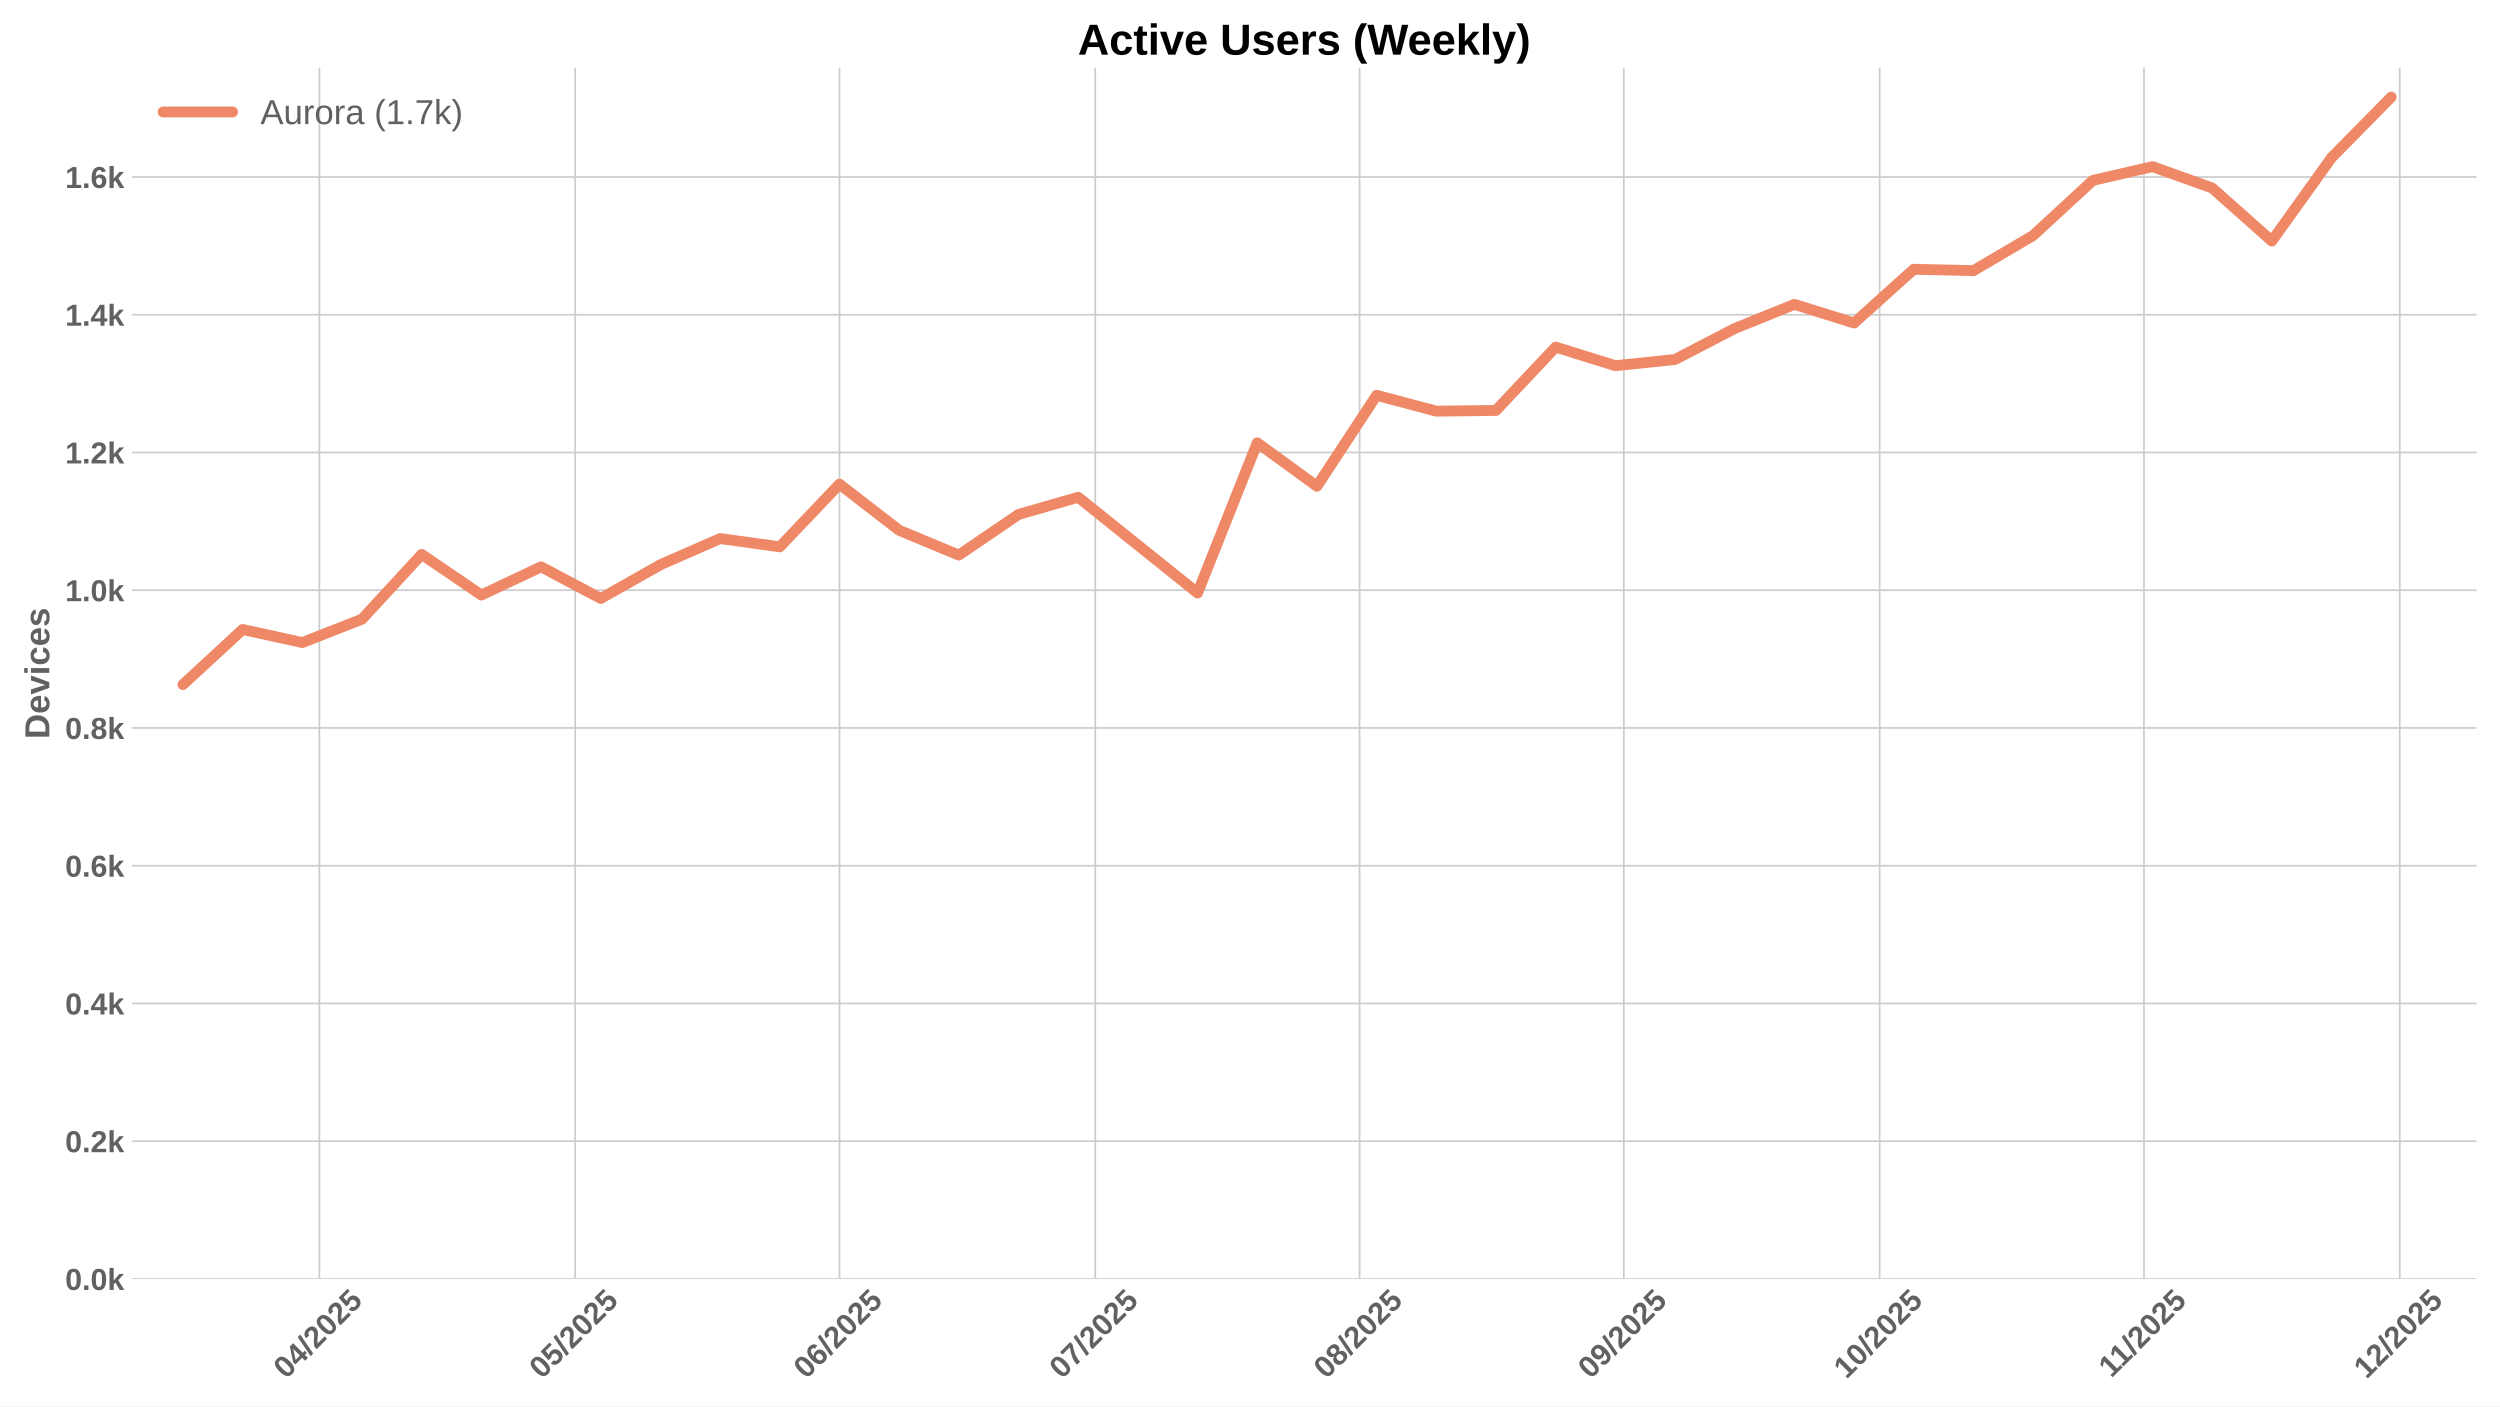
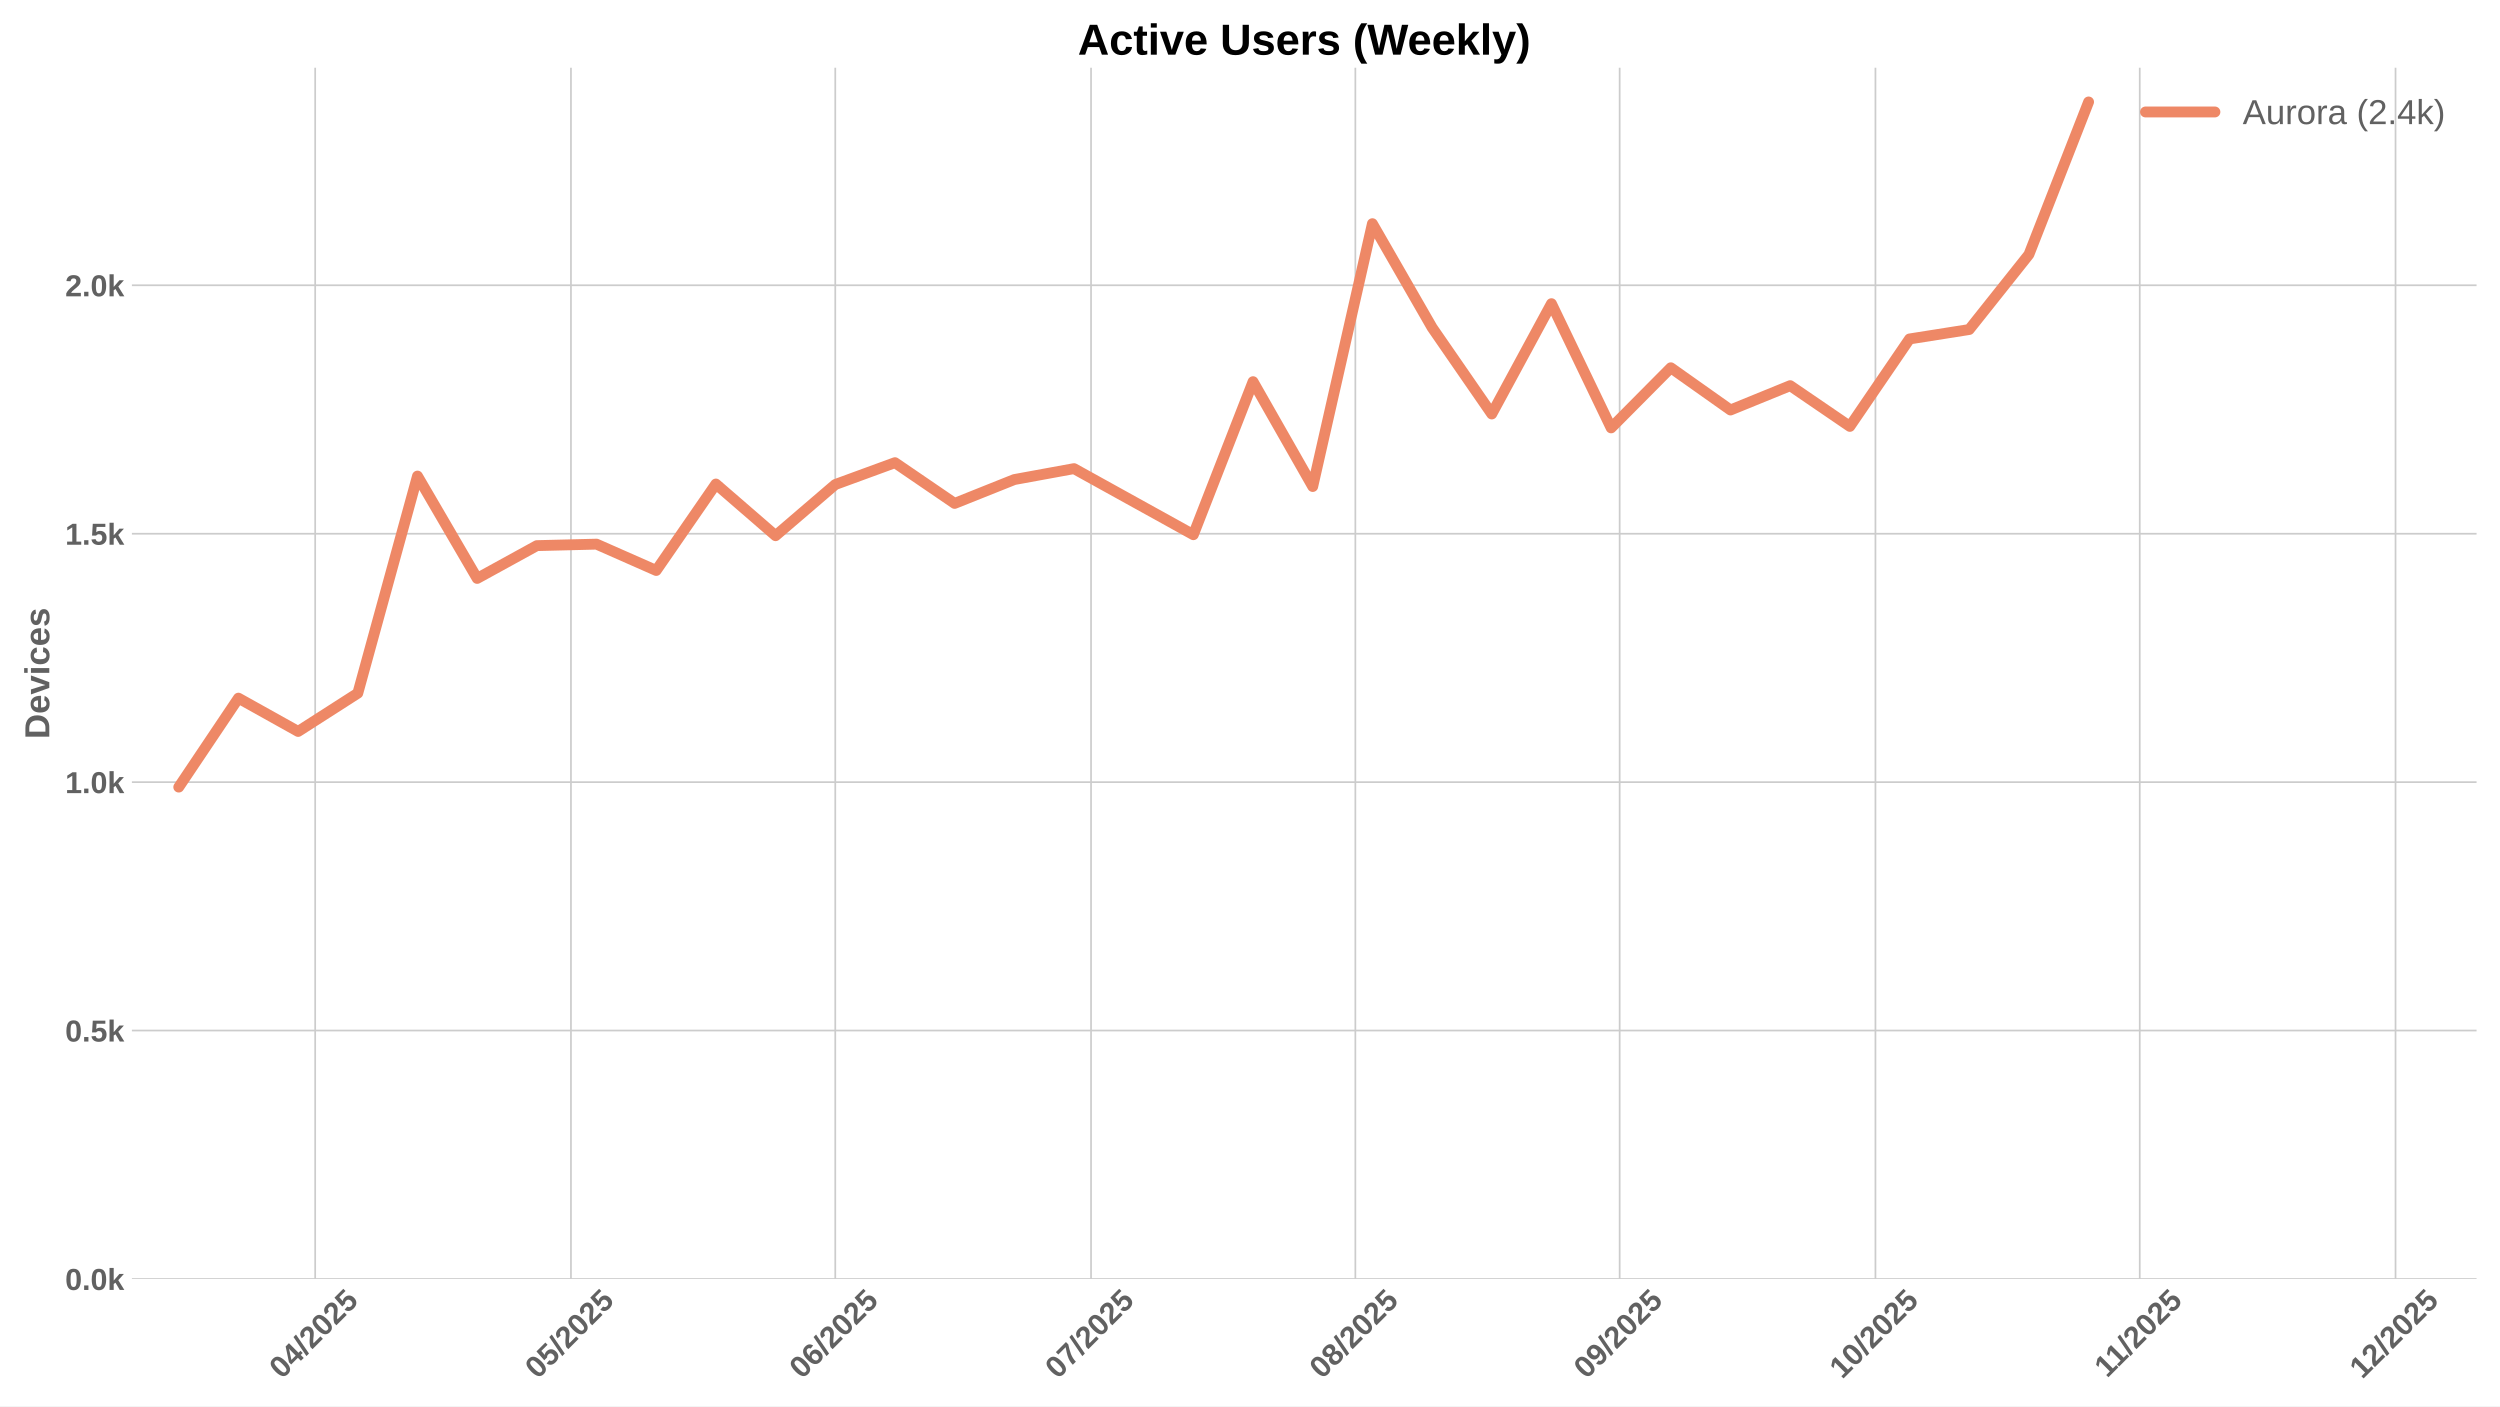
<svg xmlns="http://www.w3.org/2000/svg" xmlns:xlink="http://www.w3.org/1999/xlink" width="1152pt" height="648pt" viewBox="0 0 1152 648" version="1.1">
  <defs>
    <style type="text/css">*{stroke-linejoin: round; stroke-linecap: butt}</style>
  </defs>
  <g id="figure_1">
    <g id="patch_1">
      <path d="M 0 648  L 1152 648  L 1152 0  L 0 0  z " style="fill: #ffffff" />
    </g>
    <g id="axes_1">
      <g id="patch_2">
        <path d="M 60.78 589.343  L 1141.2 589.343  L 1141.2 31.2  L 60.78 31.2  z " style="fill: #ffffff" />
      </g>
      <g id="matplotlib.axis_1">
        <g id="xtick_1">
          <g id="line2d_1">
-             <path d="M 147.172 589.343  L 147.172 31.2  " clip-path="url(#pa07140f637)" style="fill: none; stroke: #cccccc; stroke-width: 0.8; stroke-linecap: round" />
+             <path d="M 145.232 589.343  L 145.232 31.2  " clip-path="url(#p62fad7b778)" style="fill: none; stroke: #cccccc; stroke-width: 0.8; stroke-linecap: round" />
          </g>
          <g id="line2d_2" />
          <g id="text_1">
-             <g style="fill: #616161" transform="translate(131.8412 635.7977) rotate(-45) scale(0.14 -0.14)">
+             <g style="fill: #616161" transform="translate(129.902 635.7977) rotate(-45) scale(0.14 -0.14)">
              <defs>
                <path id="LiberationSans-Bold-30" d="M 3297 2203  Q 3297 1088 2914 512  Q 2531 -63 1766 -63  Q 253 -63 253 2203  Q 253 2994 418 3494  Q 584 3994 915 4231  Q 1247 4469 1791 4469  Q 2572 4469 2934 3903  Q 3297 3338 3297 2203  z M 2416 2203  Q 2416 2813 2356 3150  Q 2297 3488 2165 3634  Q 2034 3781 1784 3781  Q 1519 3781 1383 3632  Q 1247 3484 1189 3148  Q 1131 2813 1131 2203  Q 1131 1600 1192 1261  Q 1253 922 1386 775  Q 1519 628 1772 628  Q 2022 628 2158 783  Q 2294 938 2355 1278  Q 2416 1619 2416 2203  z " transform="scale(0.015625)" />
                <path id="LiberationSans-Bold-34" d="M 2938 897  L 2938 0  L 2100 0  L 2100 897  L 97 897  L 97 1556  L 1956 4403  L 2938 4403  L 2938 1550  L 3525 1550  L 3525 897  L 2938 897  z M 2100 2991  Q 2100 3159 2111 3356  Q 2122 3553 2128 3609  Q 2047 3434 1834 3103  L 813 1550  L 2100 1550  L 2100 2991  z " transform="scale(0.015625)" />
                <path id="LiberationSans-Bold-2f" d="M 63 -128  L 972 4638  L 1716 4638  L 822 -128  L 63 -128  z " transform="scale(0.015625)" />
                <path id="LiberationSans-Bold-32" d="M 222 0  L 222 609  Q 394 988 711 1347  Q 1028 1706 1509 2097  Q 1972 2472 2158 2715  Q 2344 2959 2344 3194  Q 2344 3769 1766 3769  Q 1484 3769 1336 3617  Q 1188 3466 1144 3163  L 259 3213  Q 334 3825 717 4147  Q 1100 4469 1759 4469  Q 2472 4469 2853 4144  Q 3234 3819 3234 3231  Q 3234 2922 3112 2672  Q 2991 2422 2800 2211  Q 2609 2000 2376 1815  Q 2144 1631 1925 1456  Q 1706 1281 1526 1103  Q 1347 925 1259 722  L 3303 722  L 3303 0  L 222 0  z " transform="scale(0.015625)" />
                <path id="LiberationSans-Bold-35" d="M 3381 1466  Q 3381 766 2945 351  Q 2509 -63 1750 -63  Q 1088 -63 689 235  Q 291 534 197 1100  L 1075 1172  Q 1144 891 1319 762  Q 1494 634 1759 634  Q 2088 634 2283 843  Q 2478 1053 2478 1447  Q 2478 1794 2293 2001  Q 2109 2209 1778 2209  Q 1413 2209 1181 1925  L 325 1925  L 478 4403  L 3125 4403  L 3125 3750  L 1275 3750  L 1203 2638  Q 1522 2919 2000 2919  Q 2628 2919 3004 2528  Q 3381 2138 3381 1466  z " transform="scale(0.015625)" />
              </defs>
              <use xlink:href="#LiberationSans-Bold-30" />
              <use xlink:href="#LiberationSans-Bold-34" transform="translate(55.61523 0)" />
              <use xlink:href="#LiberationSans-Bold-2f" transform="translate(111.2305 0)" />
              <use xlink:href="#LiberationSans-Bold-32" transform="translate(139.0137 0)" />
              <use xlink:href="#LiberationSans-Bold-30" transform="translate(194.6289 0)" />
              <use xlink:href="#LiberationSans-Bold-32" transform="translate(250.2441 0)" />
              <use xlink:href="#LiberationSans-Bold-35" transform="translate(305.8594 0)" />
            </g>
          </g>
        </g>
        <g id="xtick_2">
          <g id="line2d_3">
-             <path d="M 265.036 589.343  L 265.036 31.2  " clip-path="url(#pa07140f637)" style="fill: none; stroke: #cccccc; stroke-width: 0.8; stroke-linecap: round" />
+             <path d="M 263.096 589.343  L 263.096 31.2  " clip-path="url(#p62fad7b778)" style="fill: none; stroke: #cccccc; stroke-width: 0.8; stroke-linecap: round" />
          </g>
          <g id="line2d_4" />
          <g id="text_2">
-             <g style="fill: #616161" transform="translate(249.7052 635.7977) rotate(-45) scale(0.14 -0.14)">
+             <g style="fill: #616161" transform="translate(247.766 635.7977) rotate(-45) scale(0.14 -0.14)">
              <use xlink:href="#LiberationSans-Bold-30" />
              <use xlink:href="#LiberationSans-Bold-35" transform="translate(55.61523 0)" />
              <use xlink:href="#LiberationSans-Bold-2f" transform="translate(111.2305 0)" />
              <use xlink:href="#LiberationSans-Bold-32" transform="translate(139.0137 0)" />
              <use xlink:href="#LiberationSans-Bold-30" transform="translate(194.6289 0)" />
              <use xlink:href="#LiberationSans-Bold-32" transform="translate(250.2441 0)" />
              <use xlink:href="#LiberationSans-Bold-35" transform="translate(305.8594 0)" />
            </g>
          </g>
        </g>
        <g id="xtick_3">
          <g id="line2d_5">
-             <path d="M 386.828 589.343  L 386.828 31.2  " clip-path="url(#pa07140f637)" style="fill: none; stroke: #cccccc; stroke-width: 0.8; stroke-linecap: round" />
+             <path d="M 384.889 589.343  L 384.889 31.2  " clip-path="url(#p62fad7b778)" style="fill: none; stroke: #cccccc; stroke-width: 0.8; stroke-linecap: round" />
          </g>
          <g id="line2d_6" />
          <g id="text_3">
-             <g style="fill: #616161" transform="translate(371.498 635.7977) rotate(-45) scale(0.14 -0.14)">
+             <g style="fill: #616161" transform="translate(369.5588 635.7977) rotate(-45) scale(0.14 -0.14)">
              <defs>
                <path id="LiberationSans-Bold-36" d="M 3328 1441  Q 3328 738 2934 337  Q 2541 -63 1847 -63  Q 1069 -63 651 482  Q 234 1028 234 2100  Q 234 3278 657 3873  Q 1081 4469 1869 4469  Q 2428 4469 2751 4222  Q 3075 3975 3209 3456  L 2381 3341  Q 2263 3775 1850 3775  Q 1497 3775 1295 3422  Q 1094 3069 1094 2350  Q 1234 2584 1484 2709  Q 1734 2834 2050 2834  Q 2641 2834 2984 2459  Q 3328 2084 3328 1441  z M 2447 1416  Q 2447 1791 2273 1989  Q 2100 2188 1797 2188  Q 1506 2188 1331 2002  Q 1156 1816 1156 1509  Q 1156 1125 1339 873  Q 1522 622 1819 622  Q 2116 622 2281 833  Q 2447 1044 2447 1416  z " transform="scale(0.015625)" />
              </defs>
              <use xlink:href="#LiberationSans-Bold-30" />
              <use xlink:href="#LiberationSans-Bold-36" transform="translate(55.61523 0)" />
              <use xlink:href="#LiberationSans-Bold-2f" transform="translate(111.2305 0)" />
              <use xlink:href="#LiberationSans-Bold-32" transform="translate(139.0137 0)" />
              <use xlink:href="#LiberationSans-Bold-30" transform="translate(194.6289 0)" />
              <use xlink:href="#LiberationSans-Bold-32" transform="translate(250.2441 0)" />
              <use xlink:href="#LiberationSans-Bold-35" transform="translate(305.8594 0)" />
            </g>
          </g>
        </g>
        <g id="xtick_4">
          <g id="line2d_7">
-             <path d="M 504.692 589.343  L 504.692 31.2  " clip-path="url(#pa07140f637)" style="fill: none; stroke: #cccccc; stroke-width: 0.8; stroke-linecap: round" />
+             <path d="M 502.753 589.343  L 502.753 31.2  " clip-path="url(#p62fad7b778)" style="fill: none; stroke: #cccccc; stroke-width: 0.8; stroke-linecap: round" />
          </g>
          <g id="line2d_8" />
          <g id="text_4">
-             <g style="fill: #616161" transform="translate(489.362 635.7977) rotate(-45) scale(0.14 -0.14)">
+             <g style="fill: #616161" transform="translate(487.4228 635.7977) rotate(-45) scale(0.14 -0.14)">
              <defs>
                <path id="LiberationSans-Bold-37" d="M 3278 3706  Q 2981 3238 2717 2797  Q 2453 2356 2256 1911  Q 2059 1466 1945 995  Q 1831 525 1831 0  L 916 0  Q 916 550 1059 1064  Q 1203 1578 1475 2111  Q 1747 2644 2463 3681  L 275 3681  L 275 4403  L 3278 4403  L 3278 3706  z " transform="scale(0.015625)" />
              </defs>
              <use xlink:href="#LiberationSans-Bold-30" />
              <use xlink:href="#LiberationSans-Bold-37" transform="translate(55.61523 0)" />
              <use xlink:href="#LiberationSans-Bold-2f" transform="translate(111.2305 0)" />
              <use xlink:href="#LiberationSans-Bold-32" transform="translate(139.0137 0)" />
              <use xlink:href="#LiberationSans-Bold-30" transform="translate(194.6289 0)" />
              <use xlink:href="#LiberationSans-Bold-32" transform="translate(250.2441 0)" />
              <use xlink:href="#LiberationSans-Bold-35" transform="translate(305.8594 0)" />
            </g>
          </g>
        </g>
        <g id="xtick_5">
          <g id="line2d_9">
-             <path d="M 626.485 589.343  L 626.485 31.2  " clip-path="url(#pa07140f637)" style="fill: none; stroke: #cccccc; stroke-width: 0.8; stroke-linecap: round" />
+             <path d="M 624.546 589.343  L 624.546 31.2  " clip-path="url(#p62fad7b778)" style="fill: none; stroke: #cccccc; stroke-width: 0.8; stroke-linecap: round" />
          </g>
          <g id="line2d_10" />
          <g id="text_5">
-             <g style="fill: #616161" transform="translate(611.1548 635.7977) rotate(-45) scale(0.14 -0.14)">
+             <g style="fill: #616161" transform="translate(609.2156 635.7977) rotate(-45) scale(0.14 -0.14)">
              <defs>
                <path id="LiberationSans-Bold-38" d="M 3363 1241  Q 3363 622 2953 279  Q 2544 -63 1784 -63  Q 1031 -63 617 278  Q 203 619 203 1234  Q 203 1656 447 1945  Q 691 2234 1100 2303  L 1100 2316  Q 744 2394 525 2669  Q 306 2944 306 3303  Q 306 3844 689 4156  Q 1072 4469 1772 4469  Q 2488 4469 2870 4164  Q 3253 3859 3253 3297  Q 3253 2938 3036 2666  Q 2819 2394 2453 2322  L 2453 2309  Q 2878 2241 3120 1961  Q 3363 1681 3363 1241  z M 2350 3250  Q 2350 3563 2206 3708  Q 2063 3853 1772 3853  Q 1203 3853 1203 3250  Q 1203 2619 1778 2619  Q 2066 2619 2208 2766  Q 2350 2913 2350 3250  z M 2453 1313  Q 2453 2003 1766 2003  Q 1447 2003 1276 1822  Q 1106 1641 1106 1300  Q 1106 913 1275 734  Q 1444 556 1791 556  Q 2131 556 2292 734  Q 2453 913 2453 1313  z " transform="scale(0.015625)" />
              </defs>
              <use xlink:href="#LiberationSans-Bold-30" />
              <use xlink:href="#LiberationSans-Bold-38" transform="translate(55.61523 0)" />
              <use xlink:href="#LiberationSans-Bold-2f" transform="translate(111.2305 0)" />
              <use xlink:href="#LiberationSans-Bold-32" transform="translate(139.0137 0)" />
              <use xlink:href="#LiberationSans-Bold-30" transform="translate(194.6289 0)" />
              <use xlink:href="#LiberationSans-Bold-32" transform="translate(250.2441 0)" />
              <use xlink:href="#LiberationSans-Bold-35" transform="translate(305.8594 0)" />
            </g>
          </g>
        </g>
        <g id="xtick_6">
          <g id="line2d_11">
-             <path d="M 748.278 589.343  L 748.278 31.2  " clip-path="url(#pa07140f637)" style="fill: none; stroke: #cccccc; stroke-width: 0.8; stroke-linecap: round" />
+             <path d="M 746.339 589.343  L 746.339 31.2  " clip-path="url(#p62fad7b778)" style="fill: none; stroke: #cccccc; stroke-width: 0.8; stroke-linecap: round" />
          </g>
          <g id="line2d_12" />
          <g id="text_6">
-             <g style="fill: #616161" transform="translate(732.9476 635.7977) rotate(-45) scale(0.14 -0.14)">
+             <g style="fill: #616161" transform="translate(731.0084 635.7977) rotate(-45) scale(0.14 -0.14)">
              <defs>
                <path id="LiberationSans-Bold-39" d="M 3322 2272  Q 3322 1100 2894 518  Q 2466 -63 1678 -63  Q 1097 -63 767 185  Q 438 434 300 972  L 1125 1088  Q 1247 628 1688 628  Q 2056 628 2254 981  Q 2453 1334 2459 2028  Q 2341 1794 2070 1661  Q 1800 1528 1488 1528  Q 906 1528 564 1923  Q 222 2319 222 2994  Q 222 3688 623 4078  Q 1025 4469 1759 4469  Q 2550 4469 2936 3920  Q 3322 3372 3322 2272  z M 2394 2888  Q 2394 3297 2214 3539  Q 2034 3781 1738 3781  Q 1447 3781 1280 3570  Q 1113 3359 1113 2988  Q 1113 2622 1278 2401  Q 1444 2181 1741 2181  Q 2022 2181 2208 2373  Q 2394 2566 2394 2888  z " transform="scale(0.015625)" />
              </defs>
              <use xlink:href="#LiberationSans-Bold-30" />
              <use xlink:href="#LiberationSans-Bold-39" transform="translate(55.61523 0)" />
              <use xlink:href="#LiberationSans-Bold-2f" transform="translate(111.2305 0)" />
              <use xlink:href="#LiberationSans-Bold-32" transform="translate(139.0137 0)" />
              <use xlink:href="#LiberationSans-Bold-30" transform="translate(194.6289 0)" />
              <use xlink:href="#LiberationSans-Bold-32" transform="translate(250.2441 0)" />
              <use xlink:href="#LiberationSans-Bold-35" transform="translate(305.8594 0)" />
            </g>
          </g>
        </g>
        <g id="xtick_7">
          <g id="line2d_13">
-             <path d="M 866.142 589.343  L 866.142 31.2  " clip-path="url(#pa07140f637)" style="fill: none; stroke: #cccccc; stroke-width: 0.8; stroke-linecap: round" />
+             <path d="M 864.203 589.343  L 864.203 31.2  " clip-path="url(#p62fad7b778)" style="fill: none; stroke: #cccccc; stroke-width: 0.8; stroke-linecap: round" />
          </g>
          <g id="line2d_14" />
          <g id="text_7">
-             <g style="fill: #616161" transform="translate(850.8116 635.7977) rotate(-45) scale(0.14 -0.14)">
+             <g style="fill: #616161" transform="translate(848.8724 635.7977) rotate(-45) scale(0.14 -0.14)">
              <defs>
                <path id="LiberationSans-Bold-31" d="M 403 0  L 403 653  L 1494 653  L 1494 3656  L 438 2997  L 438 3688  L 1541 4403  L 2372 4403  L 2372 653  L 3381 653  L 3381 0  L 403 0  z " transform="scale(0.015625)" />
              </defs>
              <use xlink:href="#LiberationSans-Bold-31" />
              <use xlink:href="#LiberationSans-Bold-30" transform="translate(55.61523 0)" />
              <use xlink:href="#LiberationSans-Bold-2f" transform="translate(111.2305 0)" />
              <use xlink:href="#LiberationSans-Bold-32" transform="translate(139.0137 0)" />
              <use xlink:href="#LiberationSans-Bold-30" transform="translate(194.6289 0)" />
              <use xlink:href="#LiberationSans-Bold-32" transform="translate(250.2441 0)" />
              <use xlink:href="#LiberationSans-Bold-35" transform="translate(305.8594 0)" />
            </g>
          </g>
        </g>
        <g id="xtick_8">
          <g id="line2d_15">
-             <path d="M 987.935 589.343  L 987.935 31.2  " clip-path="url(#pa07140f637)" style="fill: none; stroke: #cccccc; stroke-width: 0.8; stroke-linecap: round" />
+             <path d="M 985.995 589.343  L 985.995 31.2  " clip-path="url(#p62fad7b778)" style="fill: none; stroke: #cccccc; stroke-width: 0.8; stroke-linecap: round" />
          </g>
          <g id="line2d_16" />
          <g id="text_8">
-             <g style="fill: #616161" transform="translate(972.8767 635.2532) rotate(-45) scale(0.14 -0.14)">
+             <g style="fill: #616161" transform="translate(970.9374 635.2532) rotate(-45) scale(0.14 -0.14)">
              <use xlink:href="#LiberationSans-Bold-31" />
              <use xlink:href="#LiberationSans-Bold-31" transform="translate(50.11523 0)" />
              <use xlink:href="#LiberationSans-Bold-2f" transform="translate(105.7305 0)" />
              <use xlink:href="#LiberationSans-Bold-32" transform="translate(133.5137 0)" />
              <use xlink:href="#LiberationSans-Bold-30" transform="translate(189.1289 0)" />
              <use xlink:href="#LiberationSans-Bold-32" transform="translate(244.7441 0)" />
              <use xlink:href="#LiberationSans-Bold-35" transform="translate(300.3594 0)" />
            </g>
          </g>
        </g>
        <g id="xtick_9">
          <g id="line2d_17">
-             <path d="M 1105.799 589.343  L 1105.799 31.2  " clip-path="url(#pa07140f637)" style="fill: none; stroke: #cccccc; stroke-width: 0.8; stroke-linecap: round" />
+             <path d="M 1103.859 589.343  L 1103.859 31.2  " clip-path="url(#p62fad7b778)" style="fill: none; stroke: #cccccc; stroke-width: 0.8; stroke-linecap: round" />
          </g>
          <g id="line2d_18" />
          <g id="text_9">
-             <g style="fill: #616161" transform="translate(1090.468 635.7977) rotate(-45) scale(0.14 -0.14)">
+             <g style="fill: #616161" transform="translate(1088.529 635.7977) rotate(-45) scale(0.14 -0.14)">
              <use xlink:href="#LiberationSans-Bold-31" />
              <use xlink:href="#LiberationSans-Bold-32" transform="translate(55.61523 0)" />
              <use xlink:href="#LiberationSans-Bold-2f" transform="translate(111.2305 0)" />
              <use xlink:href="#LiberationSans-Bold-32" transform="translate(139.0137 0)" />
              <use xlink:href="#LiberationSans-Bold-30" transform="translate(194.6289 0)" />
              <use xlink:href="#LiberationSans-Bold-32" transform="translate(250.2441 0)" />
              <use xlink:href="#LiberationSans-Bold-35" transform="translate(305.8594 0)" />
            </g>
          </g>
        </g>
      </g>
      <g id="matplotlib.axis_2">
        <g id="ytick_1">
          <g id="line2d_19">
-             <path d="M 60.78 589.343  L 1141.2 589.343  " clip-path="url(#pa07140f637)" style="fill: none; stroke: #cccccc; stroke-width: 0.8; stroke-linecap: round" />
+             <path d="M 60.78 589.343  L 1141.2 589.343  " clip-path="url(#p62fad7b778)" style="fill: none; stroke: #cccccc; stroke-width: 0.8; stroke-linecap: round" />
          </g>
          <g id="line2d_20" />
          <g id="text_10">
            <g style="fill: #616161" transform="translate(30.03469 594.416) scale(0.14 -0.14)">
              <defs>
                <path id="LiberationSans-Bold-2e" d="M 434 0  L 434 953  L 1338 953  L 1338 0  L 434 0  z " transform="scale(0.015625)" />
                <path id="LiberationSans-Bold-6b" d="M 2606 0  L 1703 1531  L 1325 1269  L 1325 0  L 447 0  L 447 4638  L 1325 4638  L 1325 1981  L 2531 3381  L 3475 3381  L 2288 2063  L 3566 0  L 2606 0  z " transform="scale(0.015625)" />
              </defs>
              <use xlink:href="#LiberationSans-Bold-30" />
              <use xlink:href="#LiberationSans-Bold-2e" transform="translate(55.61523 0)" />
              <use xlink:href="#LiberationSans-Bold-30" transform="translate(83.39844 0)" />
              <use xlink:href="#LiberationSans-Bold-6b" transform="translate(139.0137 0)" />
            </g>
          </g>
        </g>
        <g id="ytick_2">
          <g id="line2d_21">
-             <path d="M 60.78 525.869  L 1141.2 525.869  " clip-path="url(#pa07140f637)" style="fill: none; stroke: #cccccc; stroke-width: 0.8; stroke-linecap: round" />
+             <path d="M 60.78 474.873  L 1141.2 474.873  " clip-path="url(#p62fad7b778)" style="fill: none; stroke: #cccccc; stroke-width: 0.8; stroke-linecap: round" />
          </g>
          <g id="line2d_22" />
          <g id="text_11">
-             <g style="fill: #616161" transform="translate(30.03469 530.942) scale(0.14 -0.14)">
-               <use xlink:href="#LiberationSans-Bold-30" />
-               <use xlink:href="#LiberationSans-Bold-2e" transform="translate(55.61523 0)" />
-               <use xlink:href="#LiberationSans-Bold-32" transform="translate(83.39844 0)" />
+             <g style="fill: #616161" transform="translate(30.03469 479.9462) scale(0.14 -0.14)">
+               <use xlink:href="#LiberationSans-Bold-30" />
+               <use xlink:href="#LiberationSans-Bold-2e" transform="translate(55.61523 0)" />
+               <use xlink:href="#LiberationSans-Bold-35" transform="translate(83.39844 0)" />
              <use xlink:href="#LiberationSans-Bold-6b" transform="translate(139.0137 0)" />
            </g>
          </g>
        </g>
        <g id="ytick_3">
          <g id="line2d_23">
-             <path d="M 60.78 462.395  L 1141.2 462.395  " clip-path="url(#pa07140f637)" style="fill: none; stroke: #cccccc; stroke-width: 0.8; stroke-linecap: round" />
+             <path d="M 60.78 360.404  L 1141.2 360.404  " clip-path="url(#p62fad7b778)" style="fill: none; stroke: #cccccc; stroke-width: 0.8; stroke-linecap: round" />
          </g>
          <g id="line2d_24" />
          <g id="text_12">
-             <g style="fill: #616161" transform="translate(30.03469 467.4679) scale(0.14 -0.14)">
-               <use xlink:href="#LiberationSans-Bold-30" />
-               <use xlink:href="#LiberationSans-Bold-2e" transform="translate(55.61523 0)" />
-               <use xlink:href="#LiberationSans-Bold-34" transform="translate(83.39844 0)" />
+             <g style="fill: #616161" transform="translate(30.03469 365.4764) scale(0.14 -0.14)">
+               <use xlink:href="#LiberationSans-Bold-31" />
+               <use xlink:href="#LiberationSans-Bold-2e" transform="translate(55.61523 0)" />
+               <use xlink:href="#LiberationSans-Bold-30" transform="translate(83.39844 0)" />
              <use xlink:href="#LiberationSans-Bold-6b" transform="translate(139.0137 0)" />
            </g>
          </g>
        </g>
        <g id="ytick_4">
          <g id="line2d_25">
-             <path d="M 60.78 398.921  L 1141.2 398.921  " clip-path="url(#pa07140f637)" style="fill: none; stroke: #cccccc; stroke-width: 0.8; stroke-linecap: round" />
+             <path d="M 60.78 245.934  L 1141.2 245.934  " clip-path="url(#p62fad7b778)" style="fill: none; stroke: #cccccc; stroke-width: 0.8; stroke-linecap: round" />
          </g>
          <g id="line2d_26" />
          <g id="text_13">
-             <g style="fill: #616161" transform="translate(30.03469 403.9939) scale(0.14 -0.14)">
-               <use xlink:href="#LiberationSans-Bold-30" />
-               <use xlink:href="#LiberationSans-Bold-2e" transform="translate(55.61523 0)" />
-               <use xlink:href="#LiberationSans-Bold-36" transform="translate(83.39844 0)" />
+             <g style="fill: #616161" transform="translate(30.03469 251.0067) scale(0.14 -0.14)">
+               <use xlink:href="#LiberationSans-Bold-31" />
+               <use xlink:href="#LiberationSans-Bold-2e" transform="translate(55.61523 0)" />
+               <use xlink:href="#LiberationSans-Bold-35" transform="translate(83.39844 0)" />
              <use xlink:href="#LiberationSans-Bold-6b" transform="translate(139.0137 0)" />
            </g>
          </g>
        </g>
        <g id="ytick_5">
          <g id="line2d_27">
-             <path d="M 60.78 335.447  L 1141.2 335.447  " clip-path="url(#pa07140f637)" style="fill: none; stroke: #cccccc; stroke-width: 0.8; stroke-linecap: round" />
+             <path d="M 60.78 131.464  L 1141.2 131.464  " clip-path="url(#p62fad7b778)" style="fill: none; stroke: #cccccc; stroke-width: 0.8; stroke-linecap: round" />
          </g>
          <g id="line2d_28" />
          <g id="text_14">
-             <g style="fill: #616161" transform="translate(30.03469 340.5198) scale(0.14 -0.14)">
-               <use xlink:href="#LiberationSans-Bold-30" />
-               <use xlink:href="#LiberationSans-Bold-2e" transform="translate(55.61523 0)" />
-               <use xlink:href="#LiberationSans-Bold-38" transform="translate(83.39844 0)" />
-               <use xlink:href="#LiberationSans-Bold-6b" transform="translate(139.0137 0)" />
-             </g>
-           </g>
-         </g>
-         <g id="ytick_6">
-           <g id="line2d_29">
-             <path d="M 60.78 271.973  L 1141.2 271.973  " clip-path="url(#pa07140f637)" style="fill: none; stroke: #cccccc; stroke-width: 0.8; stroke-linecap: round" />
-           </g>
-           <g id="line2d_30" />
-           <g id="text_15">
-             <g style="fill: #616161" transform="translate(30.03469 277.0458) scale(0.14 -0.14)">
-               <use xlink:href="#LiberationSans-Bold-31" />
+             <g style="fill: #616161" transform="translate(30.03469 136.5369) scale(0.14 -0.14)">
+               <use xlink:href="#LiberationSans-Bold-32" />
              <use xlink:href="#LiberationSans-Bold-2e" transform="translate(55.61523 0)" />
              <use xlink:href="#LiberationSans-Bold-30" transform="translate(83.39844 0)" />
              <use xlink:href="#LiberationSans-Bold-6b" transform="translate(139.0137 0)" />
            </g>
          </g>
        </g>
-         <g id="ytick_7">
-           <g id="line2d_31">
-             <path d="M 60.78 208.499  L 1141.2 208.499  " clip-path="url(#pa07140f637)" style="fill: none; stroke: #cccccc; stroke-width: 0.8; stroke-linecap: round" />
-           </g>
-           <g id="line2d_32" />
-           <g id="text_16">
-             <g style="fill: #616161" transform="translate(30.03469 213.5717) scale(0.14 -0.14)">
-               <use xlink:href="#LiberationSans-Bold-31" />
-               <use xlink:href="#LiberationSans-Bold-2e" transform="translate(55.61523 0)" />
-               <use xlink:href="#LiberationSans-Bold-32" transform="translate(83.39844 0)" />
-               <use xlink:href="#LiberationSans-Bold-6b" transform="translate(139.0137 0)" />
-             </g>
-           </g>
-         </g>
-         <g id="ytick_8">
-           <g id="line2d_33">
-             <path d="M 60.78 145.025  L 1141.2 145.025  " clip-path="url(#pa07140f637)" style="fill: none; stroke: #cccccc; stroke-width: 0.8; stroke-linecap: round" />
-           </g>
-           <g id="line2d_34" />
-           <g id="text_17">
-             <g style="fill: #616161" transform="translate(30.03469 150.0977) scale(0.14 -0.14)">
-               <use xlink:href="#LiberationSans-Bold-31" />
-               <use xlink:href="#LiberationSans-Bold-2e" transform="translate(55.61523 0)" />
-               <use xlink:href="#LiberationSans-Bold-34" transform="translate(83.39844 0)" />
-               <use xlink:href="#LiberationSans-Bold-6b" transform="translate(139.0137 0)" />
-             </g>
-           </g>
-         </g>
-         <g id="ytick_9">
-           <g id="line2d_35">
-             <path d="M 60.78 81.551  L 1141.2 81.551  " clip-path="url(#pa07140f637)" style="fill: none; stroke: #cccccc; stroke-width: 0.8; stroke-linecap: round" />
-           </g>
-           <g id="line2d_36" />
-           <g id="text_18">
-             <g style="fill: #616161" transform="translate(30.03469 86.6236) scale(0.14 -0.14)">
-               <use xlink:href="#LiberationSans-Bold-31" />
-               <use xlink:href="#LiberationSans-Bold-2e" transform="translate(55.61523 0)" />
-               <use xlink:href="#LiberationSans-Bold-36" transform="translate(83.39844 0)" />
-               <use xlink:href="#LiberationSans-Bold-6b" transform="translate(139.0137 0)" />
-             </g>
-           </g>
-         </g>
-         <g id="text_19">
+         <g id="text_15">
          <g style="fill: #616161" transform="translate(22.71469 340.5153) rotate(-90) scale(0.16 -0.16)">
            <defs>
              <path id="LiberationSans-Bold-44" d="M 4353 2234  Q 4353 1553 4086 1045  Q 3819 538 3330 269  Q 2841 0 2209 0  L 428 0  L 428 4403  L 2022 4403  Q 3134 4403 3743 3842  Q 4353 3281 4353 2234  z M 3425 2234  Q 3425 2944 3056 3317  Q 2688 3691 2003 3691  L 1350 3691  L 1350 713  L 2131 713  Q 2725 713 3075 1122  Q 3425 1531 3425 2234  z " transform="scale(0.015625)" />
              <path id="LiberationSans-Bold-65" d="M 1831 -63  Q 1069 -63 659 389  Q 250 841 250 1706  Q 250 2544 665 2994  Q 1081 3444 1844 3444  Q 2572 3444 2956 2961  Q 3341 2478 3341 1547  L 3341 1522  L 1172 1522  Q 1172 1028 1355 776  Q 1538 525 1875 525  Q 2341 525 2463 928  L 3291 856  Q 2931 -63 1831 -63  z M 1831 2891  Q 1522 2891 1355 2675  Q 1188 2459 1178 2072  L 2491 2072  Q 2466 2481 2294 2686  Q 2122 2891 1831 2891  z " transform="scale(0.015625)" />
              <path id="LiberationSans-Bold-76" d="M 2284 0  L 1234 0  L 25 3381  L 953 3381  L 1544 1491  Q 1591 1334 1766 709  Q 1797 838 1894 1159  Q 1991 1481 2613 3381  L 3531 3381  L 2284 0  z " transform="scale(0.015625)" />
              <path id="LiberationSans-Bold-69" d="M 447 3991  L 447 4638  L 1325 4638  L 1325 3991  L 447 3991  z M 447 0  L 447 3381  L 1325 3381  L 1325 0  L 447 0  z " transform="scale(0.015625)" />
              <path id="LiberationSans-Bold-63" d="M 1856 -63  Q 1088 -63 669 395  Q 250 853 250 1672  Q 250 2509 672 2976  Q 1094 3444 1869 3444  Q 2466 3444 2856 3144  Q 3247 2844 3347 2316  L 2463 2272  Q 2425 2531 2275 2686  Q 2125 2841 1850 2841  Q 1172 2841 1172 1706  Q 1172 538 1863 538  Q 2113 538 2281 695  Q 2450 853 2491 1166  L 3372 1125  Q 3325 778 3123 506  Q 2922 234 2594 85  Q 2266 -63 1856 -63  z " transform="scale(0.015625)" />
              <path id="LiberationSans-Bold-73" d="M 3297 988  Q 3297 497 2895 217  Q 2494 -63 1784 -63  Q 1088 -63 717 157  Q 347 378 225 844  L 997 959  Q 1063 719 1223 619  Q 1384 519 1784 519  Q 2153 519 2322 612  Q 2491 706 2491 906  Q 2491 1069 2355 1164  Q 2219 1259 1894 1325  Q 1150 1472 890 1598  Q 631 1725 495 1926  Q 359 2128 359 2422  Q 359 2906 732 3176  Q 1106 3447 1791 3447  Q 2394 3447 2761 3212  Q 3128 2978 3219 2534  L 2441 2453  Q 2403 2659 2256 2761  Q 2109 2863 1791 2863  Q 1478 2863 1322 2783  Q 1166 2703 1166 2516  Q 1166 2369 1286 2283  Q 1406 2197 1691 2141  Q 2088 2059 2395 1973  Q 2703 1888 2889 1769  Q 3075 1650 3186 1464  Q 3297 1278 3297 988  z " transform="scale(0.015625)" />
            </defs>
            <use xlink:href="#LiberationSans-Bold-44" />
            <use xlink:href="#LiberationSans-Bold-65" transform="translate(72.2168 0)" />
            <use xlink:href="#LiberationSans-Bold-76" transform="translate(127.832 0)" />
            <use xlink:href="#LiberationSans-Bold-69" transform="translate(183.4473 0)" />
            <use xlink:href="#LiberationSans-Bold-63" transform="translate(211.2305 0)" />
            <use xlink:href="#LiberationSans-Bold-65" transform="translate(266.8457 0)" />
            <use xlink:href="#LiberationSans-Bold-73" transform="translate(322.4609 0)" />
          </g>
        </g>
      </g>
-       <g id="line2d_37">
-         <path d="M 84.311 315.453  L 111.812 290.063  L 139.314 296.093  L 166.816 285.302  L 194.317 255.47  L 221.819 274.195  L 249.32 261.182  L 276.822 275.781  L 304.324 260.23  L 331.825 248.17  L 359.327 251.979  L 386.828 223.098  L 414.33 244.362  L 441.832 255.787  L 469.333 237.062  L 496.835 229.128  L 551.838 273.242  L 579.34 204.056  L 606.841 224.05  L 634.343 182.157  L 661.844 189.457  L 689.346 189.139  L 716.848 159.941  L 744.349 168.51  L 771.851 165.654  L 799.352 151.372  L 826.854 140.264  L 854.356 148.833  L 881.857 124.078  L 909.359 124.713  L 936.86 108.527  L 964.362 83.138  L 991.864 76.79  L 1019.365 86.629  L 1046.867 111.066  L 1074.368 72.664  L 1101.87 44.736  " clip-path="url(#pa07140f637)" style="fill: none; stroke: #ee8866; stroke-width: 5; stroke-linecap: round" />
+       <g id="line2d_29">
+         <path d="M 82.371 362.693  L 109.873 321.713  L 137.375 337.052  L 164.876 319.423  L 192.378 219.377  L 219.879 266.538  L 247.381 251.428  L 274.883 250.742  L 302.384 262.875  L 329.886 223.04  L 357.387 246.85  L 384.889 223.269  L 412.391 213.196  L 439.892 231.969  L 467.394 220.979  L 494.895 215.943  L 549.899 246.392  L 577.4 175.878  L 604.902 224.185  L 632.403 103.076  L 659.905 150.924  L 687.407 190.759  L 714.908 139.935  L 742.41 197.17  L 769.911 169.468  L 797.413 188.928  L 824.915 177.71  L 852.416 196.483  L 879.918 156.19  L 907.419 151.84  L 934.921 117.27  L 962.423 46.985  " clip-path="url(#p62fad7b778)" style="fill: none; stroke: #ee8866; stroke-width: 5; stroke-linecap: round" />
      </g>
      <g id="patch_3">
        <path d="M 60.78 589.343  L 60.78 31.2  " style="fill: none" />
      </g>
      <g id="patch_4">
        <path d="M 1141.2 589.343  L 1141.2 31.2  " style="fill: none" />
      </g>
      <g id="patch_5">
        <path d="M 60.78 589.343  L 1141.2 589.343  " style="fill: none" />
      </g>
      <g id="patch_6">
        <path d="M 60.78 31.2  L 1141.2 31.2  " style="fill: none" />
      </g>
-       <g id="text_20">
+       <g id="text_16">
        <g transform="translate(496.6791 25.2) scale(0.2 -0.2)">
          <defs>
            <path id="LiberationSans-Bold-41" d="M 3541 0  L 3150 1125  L 1472 1125  L 1081 0  L 159 0  L 1766 4403  L 2853 4403  L 4453 0  L 3541 0  z M 2309 3725  L 2291 3656  Q 2259 3544 2215 3400  Q 2172 3256 1678 1819  L 2944 1819  L 2509 3084  L 2375 3509  L 2309 3725  z " transform="scale(0.015625)" />
            <path id="LiberationSans-Bold-74" d="M 1313 -56  Q 925 -56 715 155  Q 506 366 506 794  L 506 2788  L 78 2788  L 78 3381  L 550 3381  L 825 4175  L 1375 4175  L 1375 3381  L 2016 3381  L 2016 2788  L 1375 2788  L 1375 1031  Q 1375 784 1469 667  Q 1563 550 1759 550  Q 1863 550 2053 594  L 2053 50  Q 1728 -56 1313 -56  z " transform="scale(0.015625)" />
            <path id="LiberationSans-Bold-20" transform="scale(0.015625)" />
            <path id="LiberationSans-Bold-55" d="M 2259 -63  Q 1350 -63 867 381  Q 384 825 384 1650  L 384 4403  L 1306 4403  L 1306 1722  Q 1306 1200 1554 929  Q 1803 659 2284 659  Q 2778 659 3043 942  Q 3309 1225 3309 1753  L 3309 4403  L 4231 4403  L 4231 1697  Q 4231 859 3714 398  Q 3197 -63 2259 -63  z " transform="scale(0.015625)" />
            <path id="LiberationSans-Bold-72" d="M 447 0  L 447 2588  Q 447 2866 439 3052  Q 431 3238 422 3381  L 1259 3381  Q 1269 3325 1284 3039  Q 1300 2753 1300 2659  L 1313 2659  Q 1441 3016 1541 3161  Q 1641 3306 1778 3376  Q 1916 3447 2122 3447  Q 2291 3447 2394 3400  L 2394 2666  Q 2181 2713 2019 2713  Q 1691 2713 1508 2447  Q 1325 2181 1325 1659  L 1325 0  L 447 0  z " transform="scale(0.015625)" />
            <path id="LiberationSans-Bold-28" d="M 1247 -1328  Q 756 -622 537 81  Q 319 784 319 1659  Q 319 2531 537 3232  Q 756 3934 1247 4638  L 2125 4638  Q 1631 3925 1407 3219  Q 1184 2513 1184 1656  Q 1184 803 1406 101  Q 1628 -600 2125 -1328  L 1247 -1328  z " transform="scale(0.015625)" />
            <path id="LiberationSans-Bold-57" d="M 4897 0  L 3803 0  L 3206 2547  Q 3097 2997 3022 3488  Q 2947 3078 2900 2864  Q 2853 2650 2234 0  L 1141 0  L 6 4403  L 941 4403  L 1578 1559  L 1722 872  Q 1809 1306 1892 1701  Q 1975 2097 2516 4403  L 3547 4403  L 4103 2059  Q 4169 1797 4325 872  L 4403 1234  L 4569 1953  L 5100 4403  L 6034 4403  L 4897 0  z " transform="scale(0.015625)" />
            <path id="LiberationSans-Bold-6c" d="M 447 0  L 447 4638  L 1325 4638  L 1325 0  L 447 0  z " transform="scale(0.015625)" />
            <path id="LiberationSans-Bold-79" d="M 884 -1328  Q 569 -1328 331 -1288  L 331 -663  Q 497 -688 634 -688  Q 822 -688 945 -628  Q 1069 -569 1167 -431  Q 1266 -294 1388 34  L 50 3381  L 978 3381  L 1509 1797  Q 1634 1456 1825 753  L 1903 1050  L 2106 1784  L 2606 3381  L 3525 3381  L 2188 -178  Q 1919 -828 1630 -1078  Q 1341 -1328 884 -1328  z " transform="scale(0.015625)" />
            <path id="LiberationSans-Bold-29" d="M 6 -1328  Q 506 -597 726 101  Q 947 800 947 1656  Q 947 2516 722 3223  Q 497 3931 6 4638  L 884 4638  Q 1378 3928 1595 3225  Q 1813 2522 1813 1659  Q 1813 791 1595 87  Q 1378 -616 884 -1328  L 6 -1328  z " transform="scale(0.015625)" />
          </defs>
          <use xlink:href="#LiberationSans-Bold-41" />
          <use xlink:href="#LiberationSans-Bold-63" transform="translate(72.2168 0)" />
          <use xlink:href="#LiberationSans-Bold-74" transform="translate(127.832 0)" />
          <use xlink:href="#LiberationSans-Bold-69" transform="translate(161.1328 0)" />
          <use xlink:href="#LiberationSans-Bold-76" transform="translate(188.916 0)" />
          <use xlink:href="#LiberationSans-Bold-65" transform="translate(244.5312 0)" />
          <use xlink:href="#LiberationSans-Bold-20" transform="translate(300.1465 0)" />
          <use xlink:href="#LiberationSans-Bold-55" transform="translate(327.9297 0)" />
          <use xlink:href="#LiberationSans-Bold-73" transform="translate(400.1465 0)" />
          <use xlink:href="#LiberationSans-Bold-65" transform="translate(455.7617 0)" />
          <use xlink:href="#LiberationSans-Bold-72" transform="translate(511.377 0)" />
          <use xlink:href="#LiberationSans-Bold-73" transform="translate(550.293 0)" />
          <use xlink:href="#LiberationSans-Bold-20" transform="translate(605.9082 0)" />
          <use xlink:href="#LiberationSans-Bold-28" transform="translate(633.6914 0)" />
          <use xlink:href="#LiberationSans-Bold-57" transform="translate(666.9922 0)" />
          <use xlink:href="#LiberationSans-Bold-65" transform="translate(759.627 0)" />
          <use xlink:href="#LiberationSans-Bold-65" transform="translate(815.2422 0)" />
          <use xlink:href="#LiberationSans-Bold-6b" transform="translate(870.8574 0)" />
          <use xlink:href="#LiberationSans-Bold-6c" transform="translate(926.4727 0)" />
          <use xlink:href="#LiberationSans-Bold-79" transform="translate(954.2559 0)" />
          <use xlink:href="#LiberationSans-Bold-29" transform="translate(1009.871 0)" />
        </g>
      </g>
      <g id="legend_1">
-         <g id="line2d_38">
-           <path d="M 75.18 51.595  L 91.18 51.595  L 107.18 51.595  " style="fill: none; stroke: #ee8866; stroke-width: 5; stroke-linecap: round" />
-         </g>
-         <g id="text_21">
-           <g style="fill: #616161" transform="translate(119.98 57.195) scale(0.16 -0.16)">
+         <g id="line2d_30">
+           <path d="M 988.64 51.595  L 1004.64 51.595  L 1020.64 51.595  " style="fill: none; stroke: #ee8866; stroke-width: 5; stroke-linecap: round" />
+         </g>
+         <g id="text_17">
+           <g style="fill: #616161" transform="translate(1033.44 57.195) scale(0.16 -0.16)">
            <defs>
              <path id="LiberationSans-41" d="M 3647 0  L 3144 1288  L 1138 1288  L 631 0  L 13 0  L 1809 4403  L 2488 4403  L 4256 0  L 3647 0  z M 2141 3953  L 2113 3866  Q 2034 3606 1881 3200  L 1319 1753  L 2966 1753  L 2400 3206  Q 2313 3422 2225 3694  L 2141 3953  z " transform="scale(0.015625)" />
              <path id="LiberationSans-75" d="M 981 3381  L 981 1238  Q 981 903 1047 718  Q 1113 534 1256 453  Q 1400 372 1678 372  Q 2084 372 2318 650  Q 2553 928 2553 1422  L 2553 3381  L 3116 3381  L 3116 722  Q 3116 131 3134 0  L 2603 0  Q 2600 16 2597 84  Q 2594 153 2589 242  Q 2584 331 2578 578  L 2569 578  Q 2375 228 2120 82  Q 1866 -63 1488 -63  Q 931 -63 673 214  Q 416 491 416 1128  L 416 3381  L 981 3381  z " transform="scale(0.015625)" />
              <path id="LiberationSans-72" d="M 444 0  L 444 2594  Q 444 2950 425 3381  L 956 3381  Q 981 2806 981 2691  L 994 2691  Q 1128 3125 1303 3284  Q 1478 3444 1797 3444  Q 1909 3444 2025 3413  L 2025 2897  Q 1913 2928 1725 2928  Q 1375 2928 1190 2626  Q 1006 2325 1006 1763  L 1006 0  L 444 0  z " transform="scale(0.015625)" />
              <path id="LiberationSans-6f" d="M 3291 1694  Q 3291 806 2900 371  Q 2509 -63 1766 -63  Q 1025 -63 647 389  Q 269 841 269 1694  Q 269 3444 1784 3444  Q 2559 3444 2925 3017  Q 3291 2591 3291 1694  z M 2700 1694  Q 2700 2394 2492 2711  Q 2284 3028 1794 3028  Q 1300 3028 1079 2704  Q 859 2381 859 1694  Q 859 1025 1076 689  Q 1294 353 1759 353  Q 2266 353 2483 678  Q 2700 1003 2700 1694  z " transform="scale(0.015625)" />
              <path id="LiberationSans-61" d="M 1294 -63  Q 784 -63 528 206  Q 272 475 272 944  Q 272 1469 617 1750  Q 963 2031 1731 2050  L 2491 2063  L 2491 2247  Q 2491 2659 2316 2837  Q 2141 3016 1766 3016  Q 1388 3016 1216 2887  Q 1044 2759 1009 2478  L 422 2531  Q 566 3444 1778 3444  Q 2416 3444 2737 3151  Q 3059 2859 3059 2306  L 3059 850  Q 3059 600 3125 473  Q 3191 347 3375 347  Q 3456 347 3559 369  L 3559 19  Q 3347 -31 3125 -31  Q 2813 -31 2670 133  Q 2528 297 2509 647  L 2491 647  Q 2275 259 1989 98  Q 1703 -63 1294 -63  z M 1422 359  Q 1731 359 1972 500  Q 2213 641 2352 886  Q 2491 1131 2491 1391  L 2491 1669  L 1875 1656  Q 1478 1650 1273 1575  Q 1069 1500 959 1344  Q 850 1188 850 934  Q 850 659 998 509  Q 1147 359 1422 359  z " transform="scale(0.015625)" />
              <path id="LiberationSans-20" transform="scale(0.015625)" />
              <path id="LiberationSans-28" d="M 397 1663  Q 397 2566 680 3284  Q 963 4003 1550 4638  L 2094 4638  Q 1509 3988 1236 3256  Q 963 2525 963 1656  Q 963 791 1233 62  Q 1503 -666 2094 -1325  L 1550 -1325  Q 959 -688 678 32  Q 397 753 397 1650  L 397 1663  z " transform="scale(0.015625)" />
-               <path id="LiberationSans-31" d="M 488 0  L 488 478  L 1609 478  L 1609 3866  L 616 3156  L 616 3688  L 1656 4403  L 2175 4403  L 2175 478  L 3247 478  L 3247 0  L 488 0  z " transform="scale(0.015625)" />
+               <path id="LiberationSans-32" d="M 322 0  L 322 397  Q 481 763 711 1042  Q 941 1322 1194 1548  Q 1447 1775 1695 1969  Q 1944 2163 2144 2356  Q 2344 2550 2467 2762  Q 2591 2975 2591 3244  Q 2591 3606 2378 3806  Q 2166 4006 1788 4006  Q 1428 4006 1195 3811  Q 963 3616 922 3263  L 347 3316  Q 409 3844 795 4156  Q 1181 4469 1788 4469  Q 2453 4469 2811 4155  Q 3169 3841 3169 3263  Q 3169 3006 3051 2753  Q 2934 2500 2703 2247  Q 2472 1994 1819 1463  Q 1459 1169 1246 933  Q 1034 697 941 478  L 3238 478  L 3238 0  L 322 0  z " transform="scale(0.015625)" />
              <path id="LiberationSans-2e" d="M 584 0  L 584 684  L 1194 684  L 1194 0  L 584 0  z " transform="scale(0.015625)" />
-               <path id="LiberationSans-37" d="M 3238 3947  Q 2563 2916 2284 2331  Q 2006 1747 1867 1178  Q 1728 609 1728 0  L 1141 0  Q 1141 844 1498 1776  Q 1856 2709 2694 3925  L 328 3925  L 328 4403  L 3238 4403  L 3238 3947  z " transform="scale(0.015625)" />
+               <path id="LiberationSans-34" d="M 2753 997  L 2753 0  L 2222 0  L 2222 997  L 147 997  L 147 1434  L 2163 4403  L 2753 4403  L 2753 1441  L 3372 1441  L 3372 997  L 2753 997  z M 2222 3769  Q 2216 3750 2134 3603  Q 2053 3456 2013 3397  L 884 1734  L 716 1503  L 666 1441  L 2222 1441  L 2222 3769  z " transform="scale(0.015625)" />
              <path id="LiberationSans-6b" d="M 2550 0  L 1406 1544  L 994 1203  L 994 0  L 431 0  L 431 4638  L 994 4638  L 994 1741  L 2478 3381  L 3138 3381  L 1766 1928  L 3209 0  L 2550 0  z " transform="scale(0.015625)" />
              <path id="LiberationSans-29" d="M 1734 1650  Q 1734 747 1451 28  Q 1169 -691 581 -1325  L 38 -1325  Q 625 -669 897 57  Q 1169 784 1169 1656  Q 1169 2528 895 3256  Q 622 3984 38 4638  L 581 4638  Q 1172 4000 1453 3279  Q 1734 2559 1734 1663  L 1734 1650  z " transform="scale(0.015625)" />
            </defs>
            <use xlink:href="#LiberationSans-41" />
            <use xlink:href="#LiberationSans-75" transform="translate(66.69922 0)" />
            <use xlink:href="#LiberationSans-72" transform="translate(122.3145 0)" />
            <use xlink:href="#LiberationSans-6f" transform="translate(155.6152 0)" />
            <use xlink:href="#LiberationSans-72" transform="translate(211.2305 0)" />
            <use xlink:href="#LiberationSans-61" transform="translate(244.5312 0)" />
            <use xlink:href="#LiberationSans-20" transform="translate(300.1465 0)" />
            <use xlink:href="#LiberationSans-28" transform="translate(327.9297 0)" />
-             <use xlink:href="#LiberationSans-31" transform="translate(361.2305 0)" />
+             <use xlink:href="#LiberationSans-32" transform="translate(361.2305 0)" />
            <use xlink:href="#LiberationSans-2e" transform="translate(416.8457 0)" />
-             <use xlink:href="#LiberationSans-37" transform="translate(444.6289 0)" />
+             <use xlink:href="#LiberationSans-34" transform="translate(444.6289 0)" />
            <use xlink:href="#LiberationSans-6b" transform="translate(500.2441 0)" />
            <use xlink:href="#LiberationSans-29" transform="translate(550.2441 0)" />
          </g>
        </g>
      </g>
    </g>
  </g>
  <defs>
-     <clipPath id="pa07140f637">
+     <clipPath id="p62fad7b778">
      <rect x="60.78" y="31.2" width="1080.42" height="558.143" />
    </clipPath>
  </defs>
</svg>
